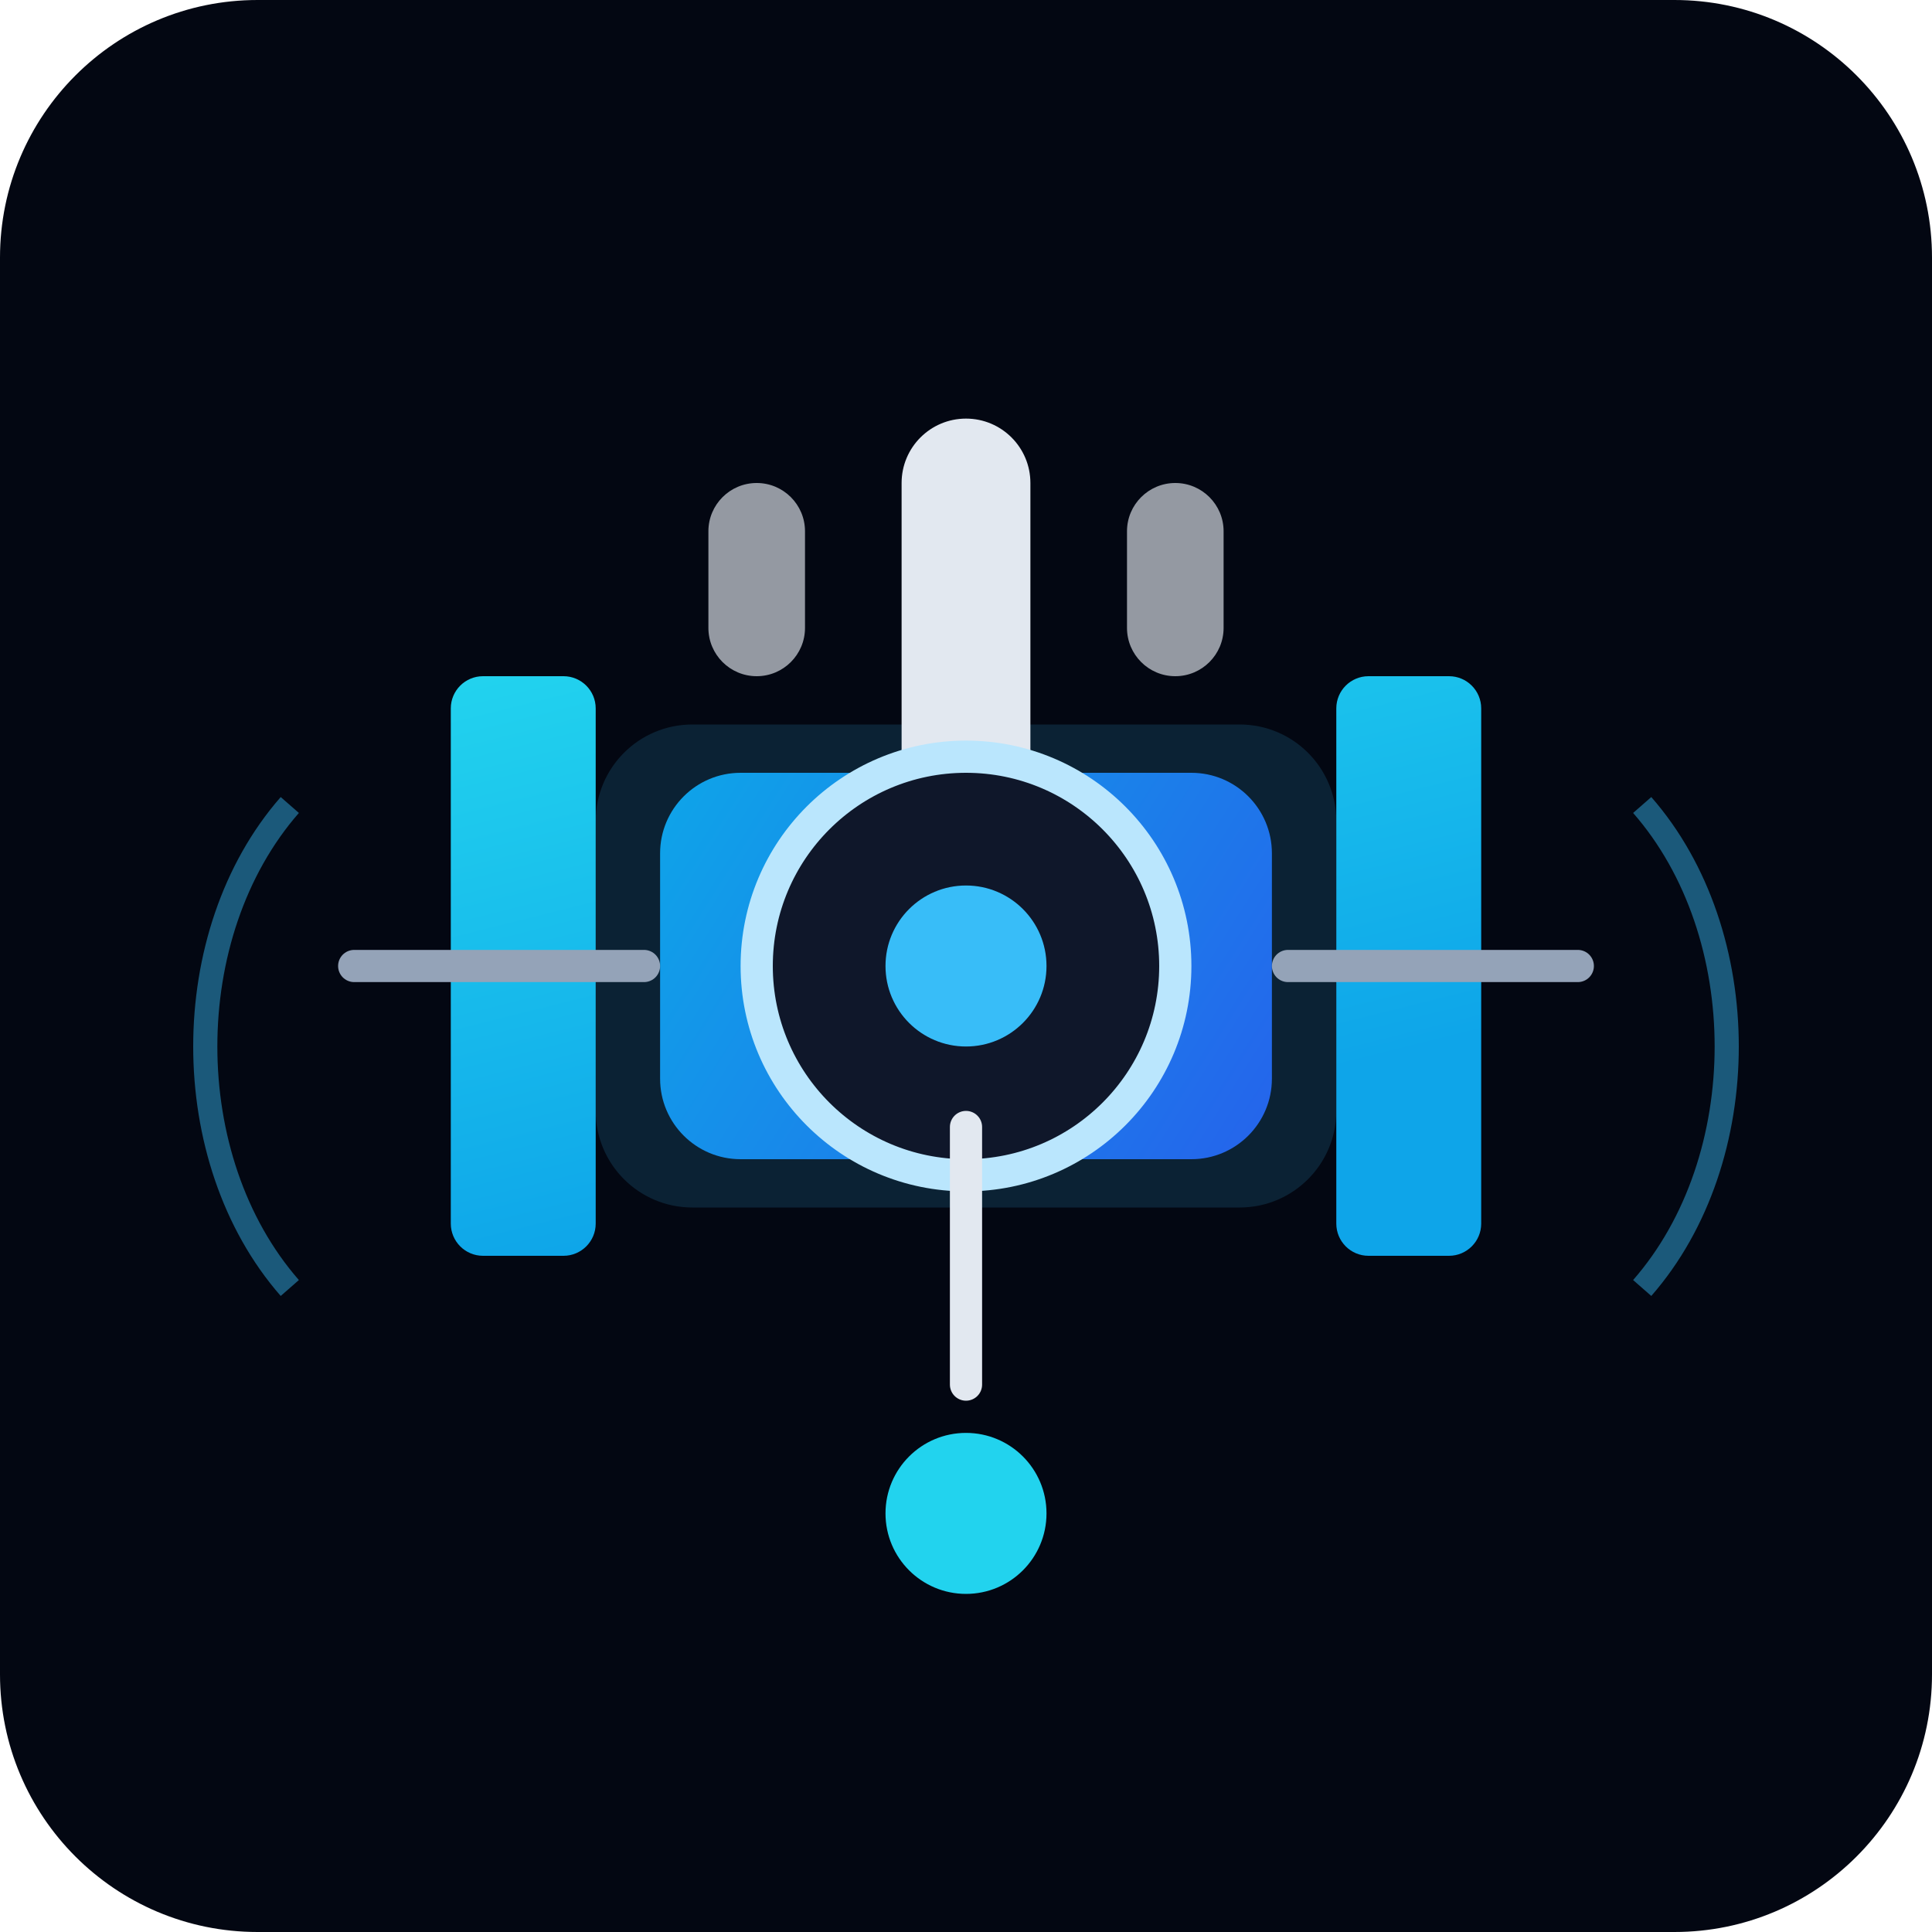
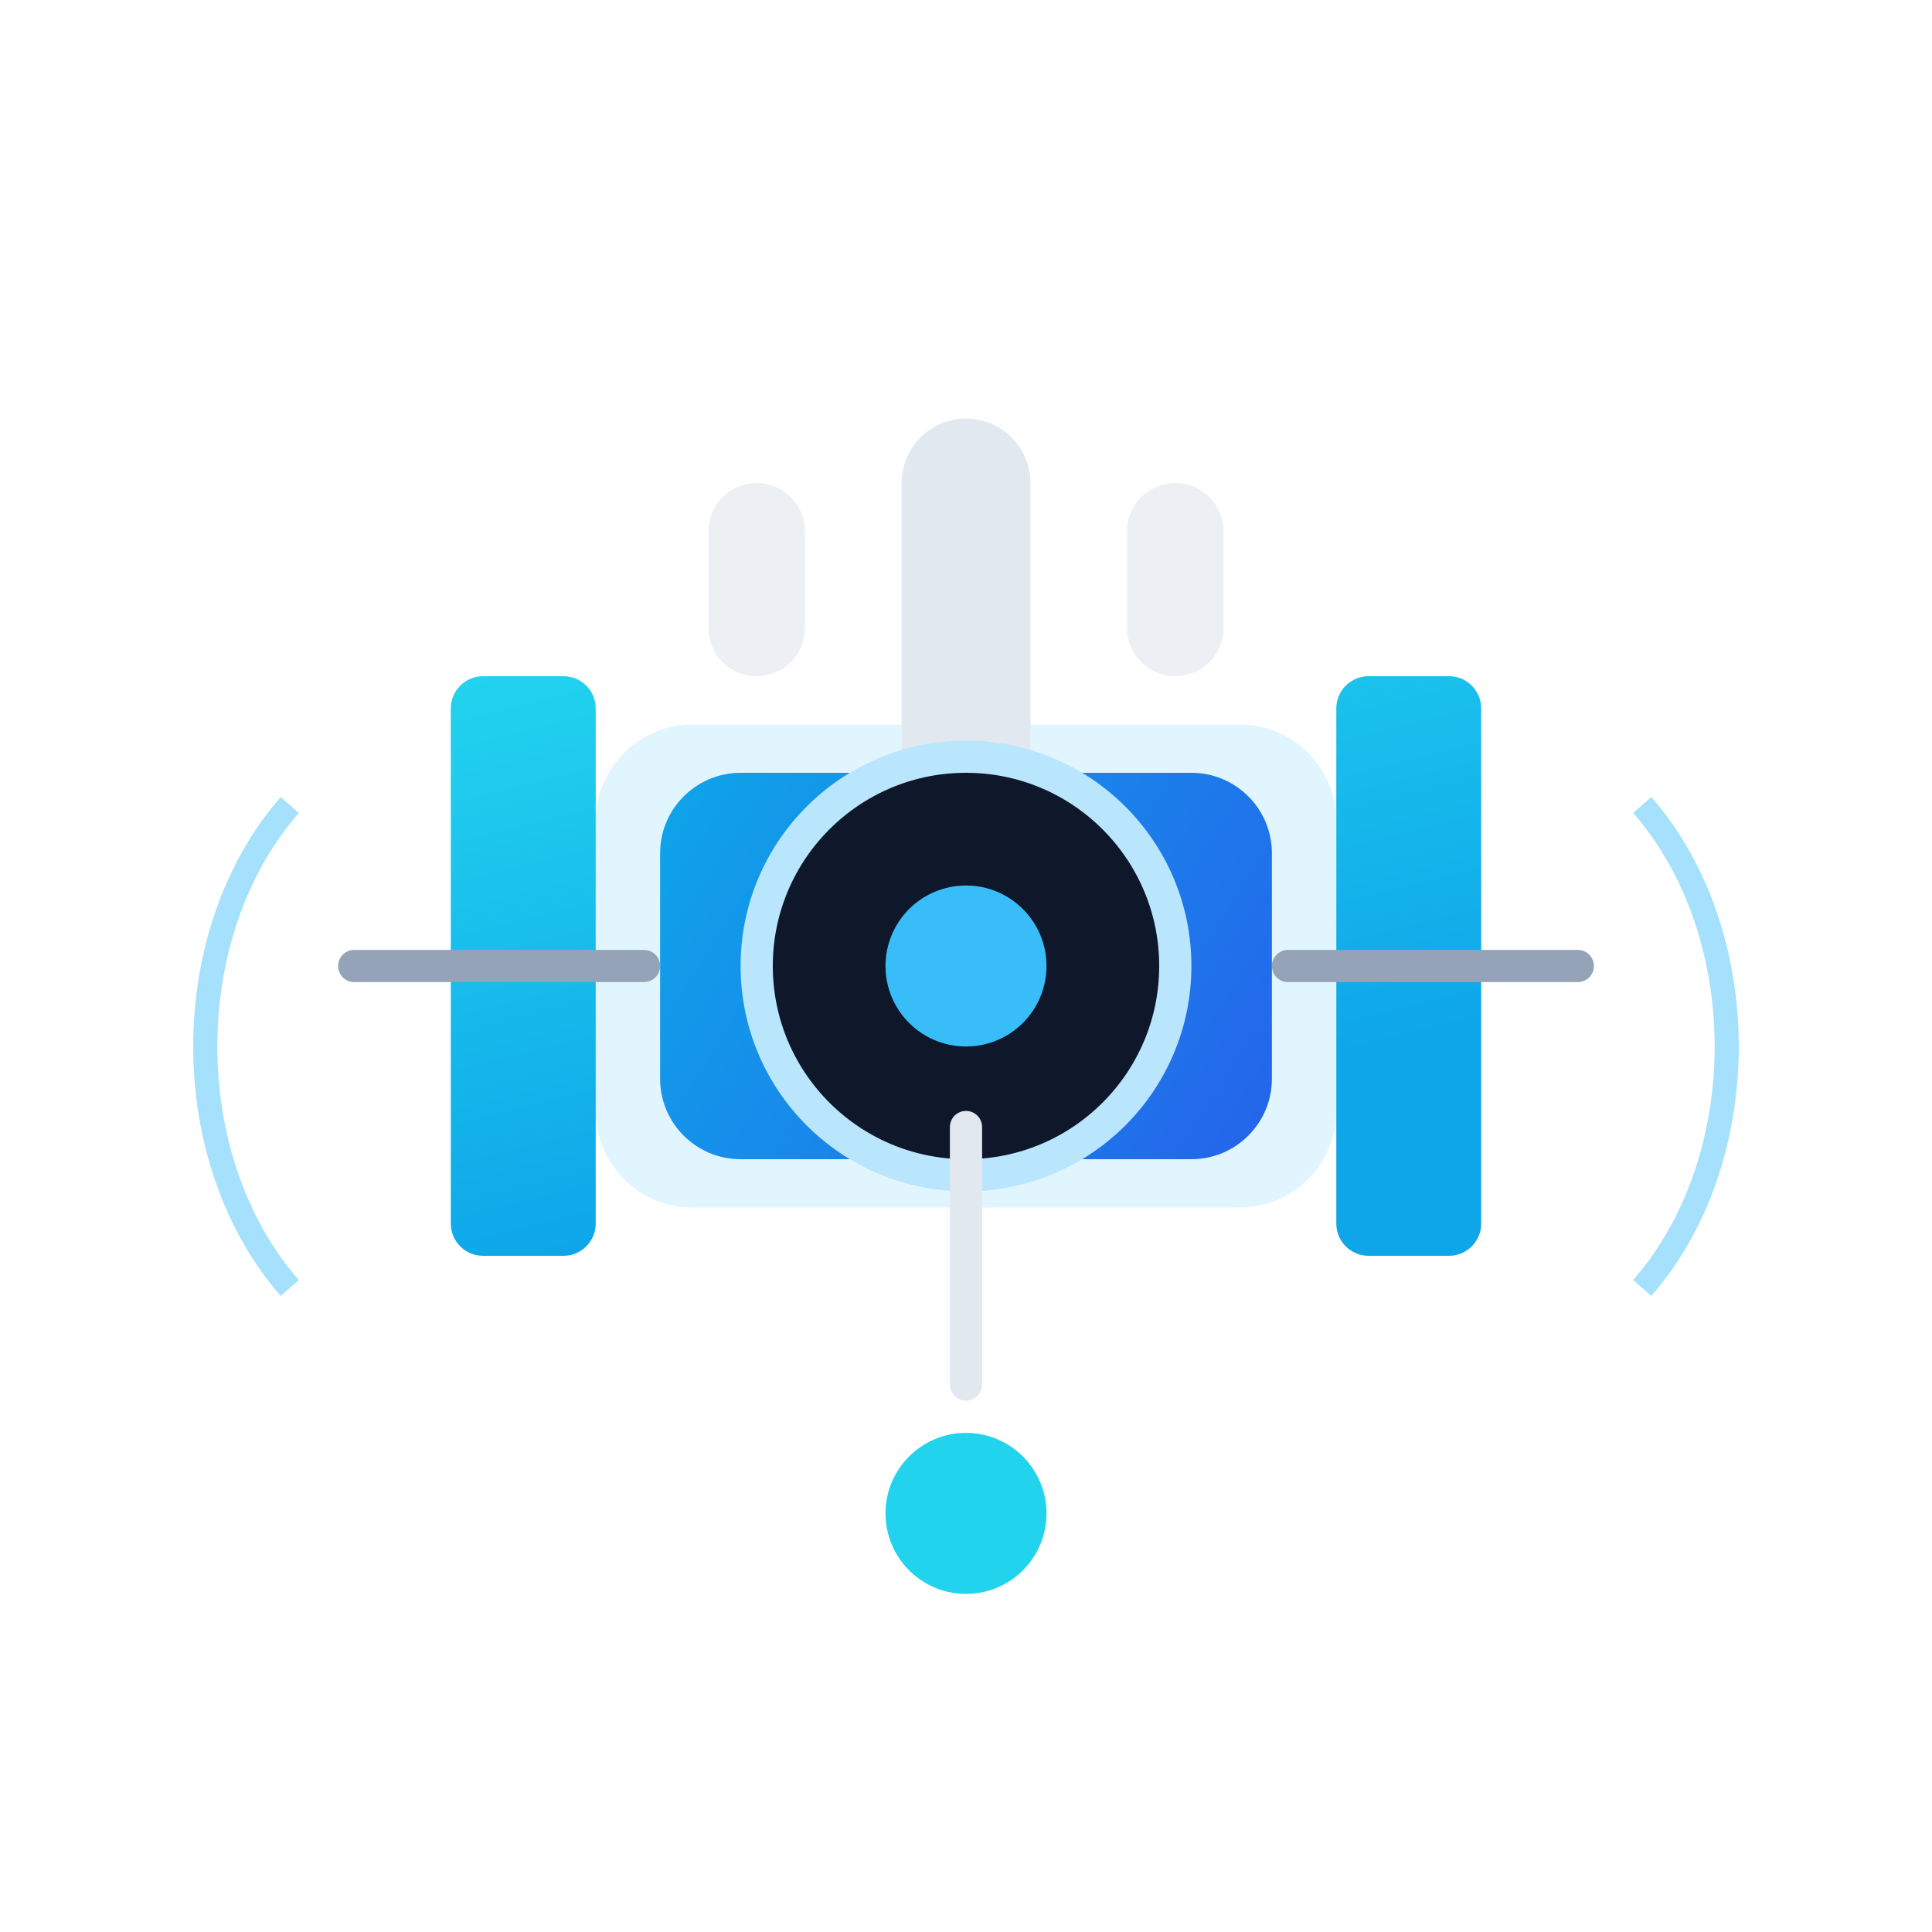
<svg xmlns="http://www.w3.org/2000/svg" width="240" height="240" viewBox="0 0 240 240" fill="none">
-   <rect width="240" height="240" rx="32" fill="#030712" />
  <g filter="url(#shadow)">
    <rect x="74" y="90" width="92" height="60" rx="12" fill="#38bdf8" opacity="0.15" />
  </g>
  <rect x="82" y="96" width="76" height="48" rx="10" fill="url(#body)" />
  <rect x="56" y="84" width="18" height="72" rx="4" fill="url(#wing)" />
  <rect x="166" y="84" width="18" height="72" rx="4" fill="url(#wing)" />
  <rect x="112" y="52" width="16" height="52" rx="8" fill="#e2e8f0" />
  <rect x="140" y="60" width="12" height="24" rx="6" fill="#e2e8f0" opacity="0.65" />
  <rect x="88" y="60" width="12" height="24" rx="6" fill="#e2e8f0" opacity="0.65" />
  <circle cx="120" cy="120" r="26" fill="#0f172a" stroke="#bae6fd" stroke-width="4" />
  <circle cx="120" cy="120" r="10" fill="#38bdf8" />
  <path d="M44 120h36" stroke="#94a3b8" stroke-width="4" stroke-linecap="round" />
  <path d="M160 120h36" stroke="#94a3b8" stroke-width="4" stroke-linecap="round" />
  <path d="M120 140v32" stroke="#e2e8f0" stroke-width="4" stroke-linecap="round" />
  <circle cx="120" cy="188" r="10" fill="#22d3ee" />
  <g stroke="#38bdf8" stroke-width="3" opacity="0.45">
    <path d="M204 100c14 16 14 44 0 60" />
    <path d="M36 100c-14 16-14 44 0 60" />
  </g>
  <defs>
    <linearGradient id="body" x1="82" y1="96" x2="158" y2="144" gradientUnits="userSpaceOnUse">
      <stop stop-color="#0ea5e9" />
      <stop offset="1" stop-color="#2563eb" />
    </linearGradient>
    <linearGradient id="wing" x1="56" y1="84" x2="74" y2="156" gradientUnits="userSpaceOnUse">
      <stop stop-color="#22d3ee" />
      <stop offset="1" stop-color="#0ea5e9" />
    </linearGradient>
    <filter id="shadow" x="44" y="70" width="144" height="112" filterUnits="userSpaceOnUse" color-interpolation-filters="sRGB">
      <feFlood flood-opacity="0" result="BackgroundImageFix" />
      <feGaussianBlur stdDeviation="10" />
      <feBlend mode="normal" in="SourceGraphic" in2="BackgroundImageFix" result="shape" />
    </filter>
  </defs>
</svg>
